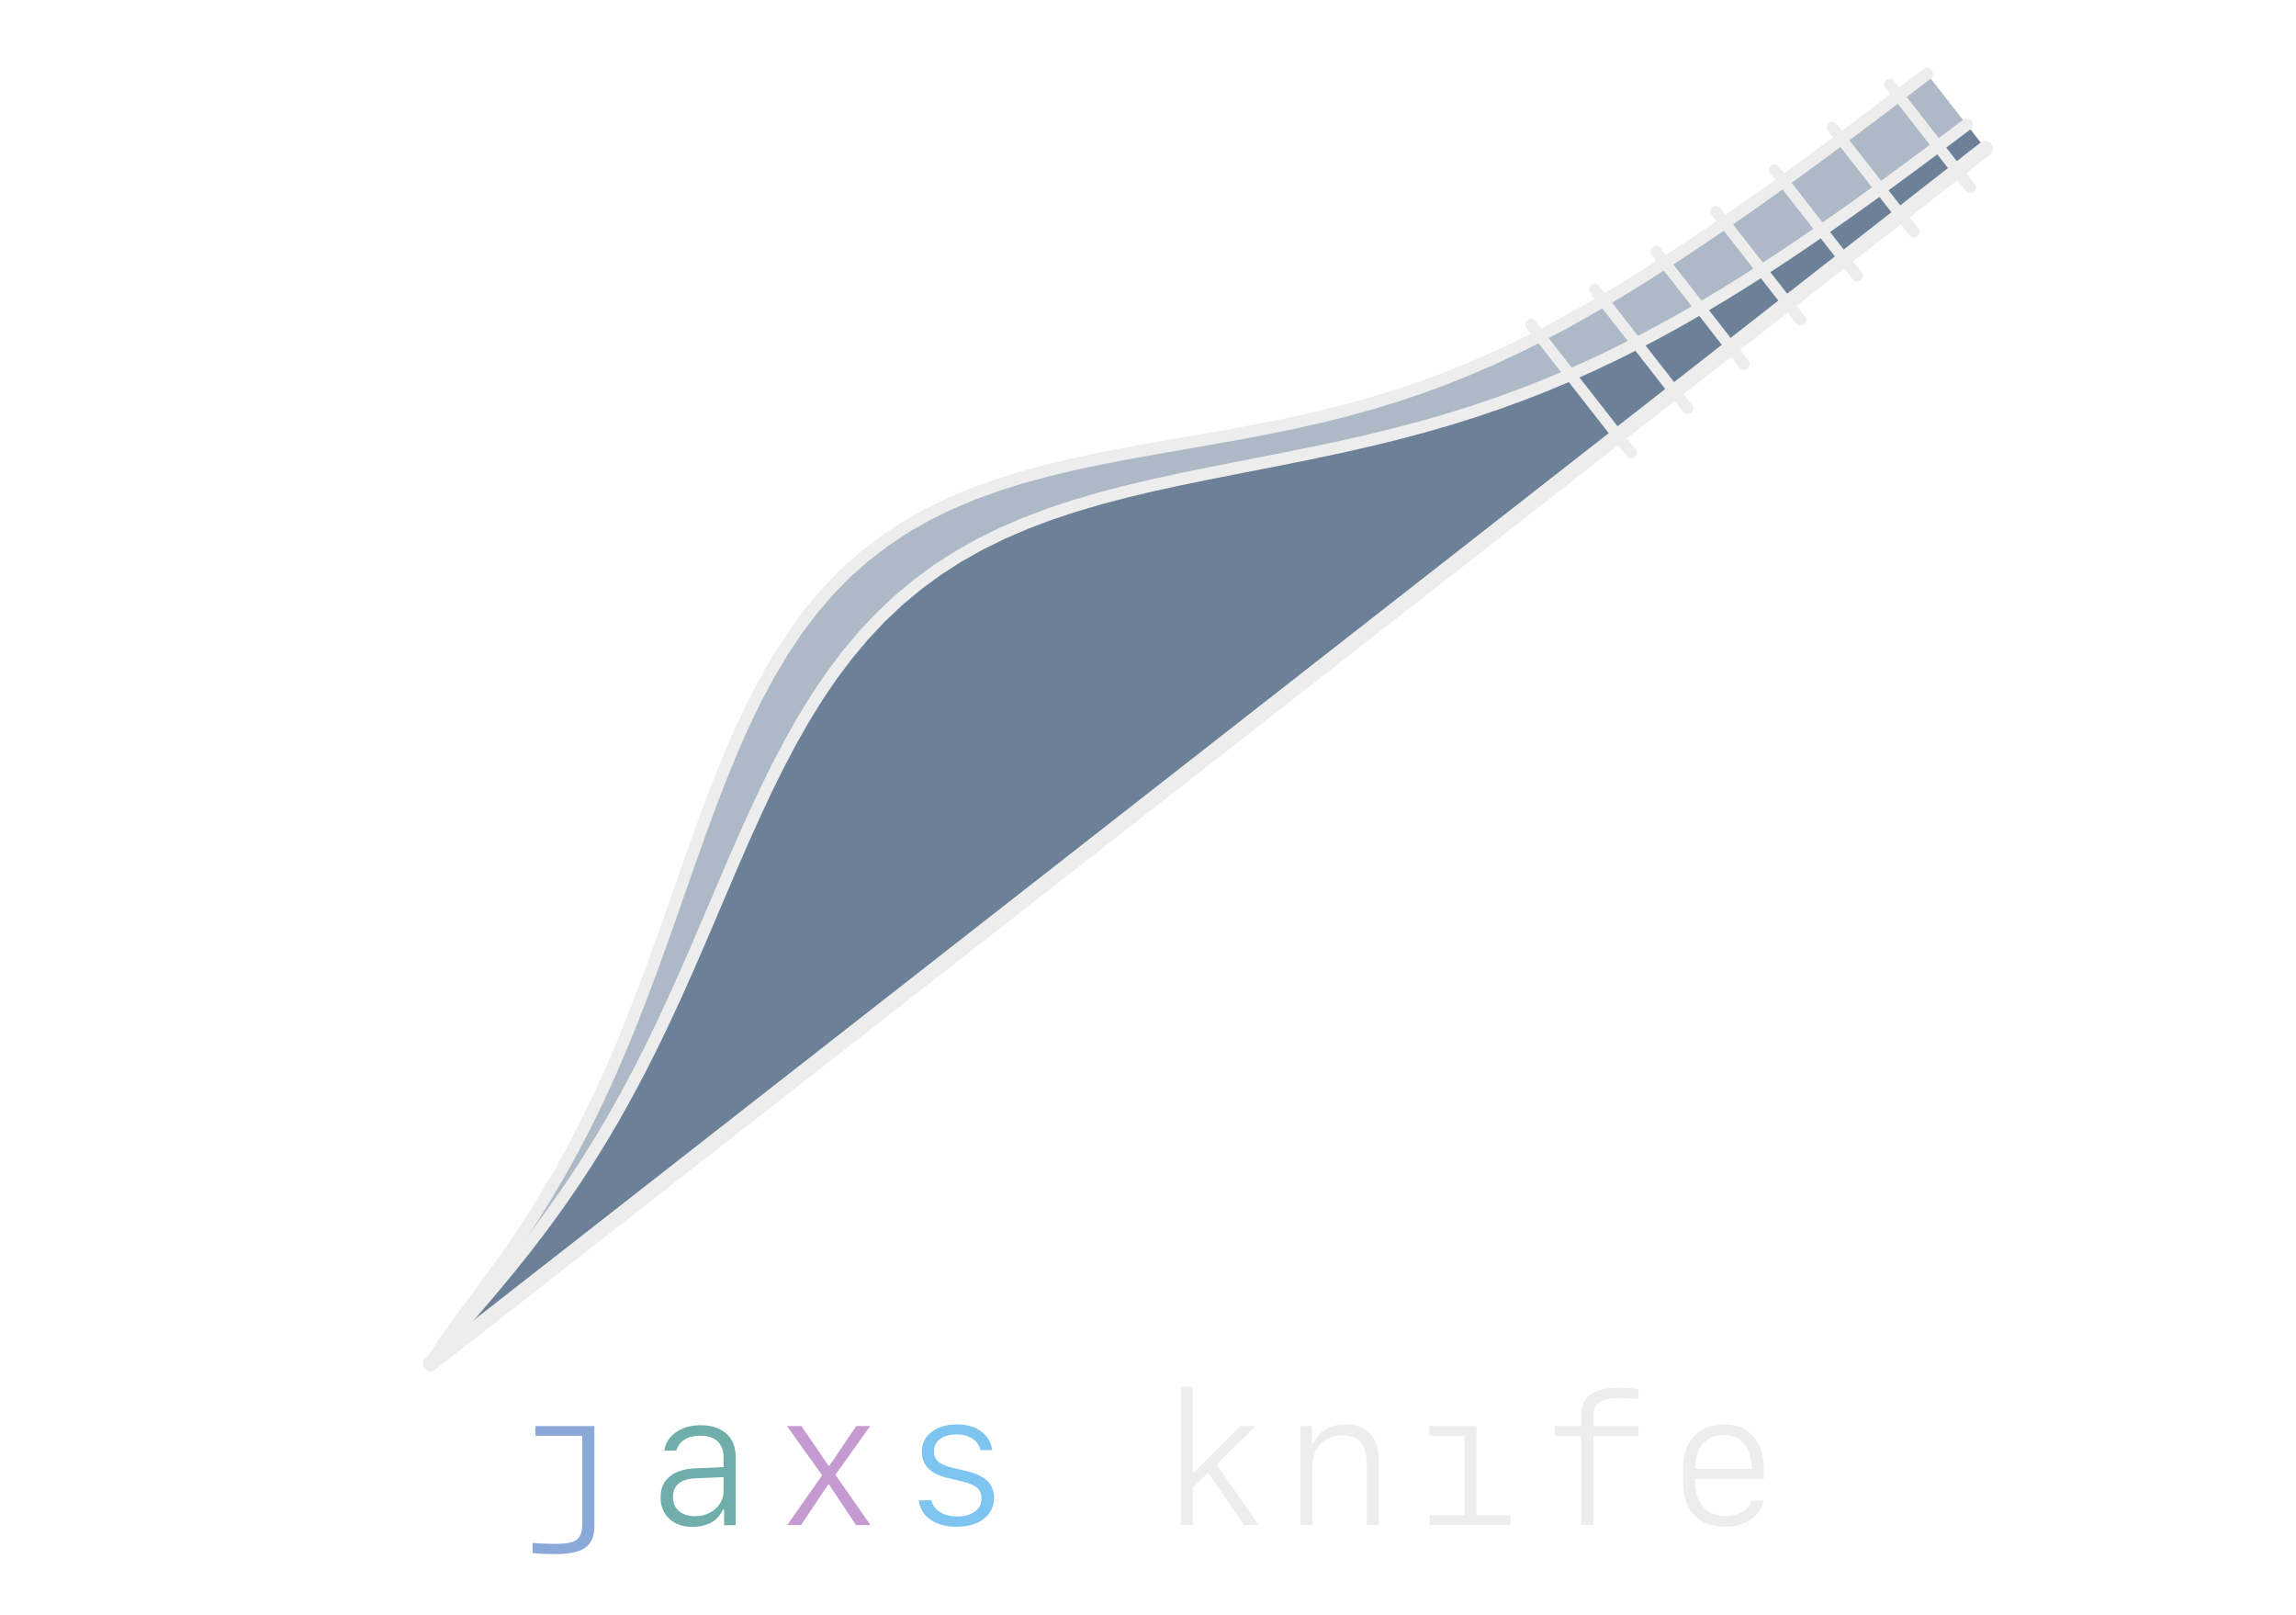
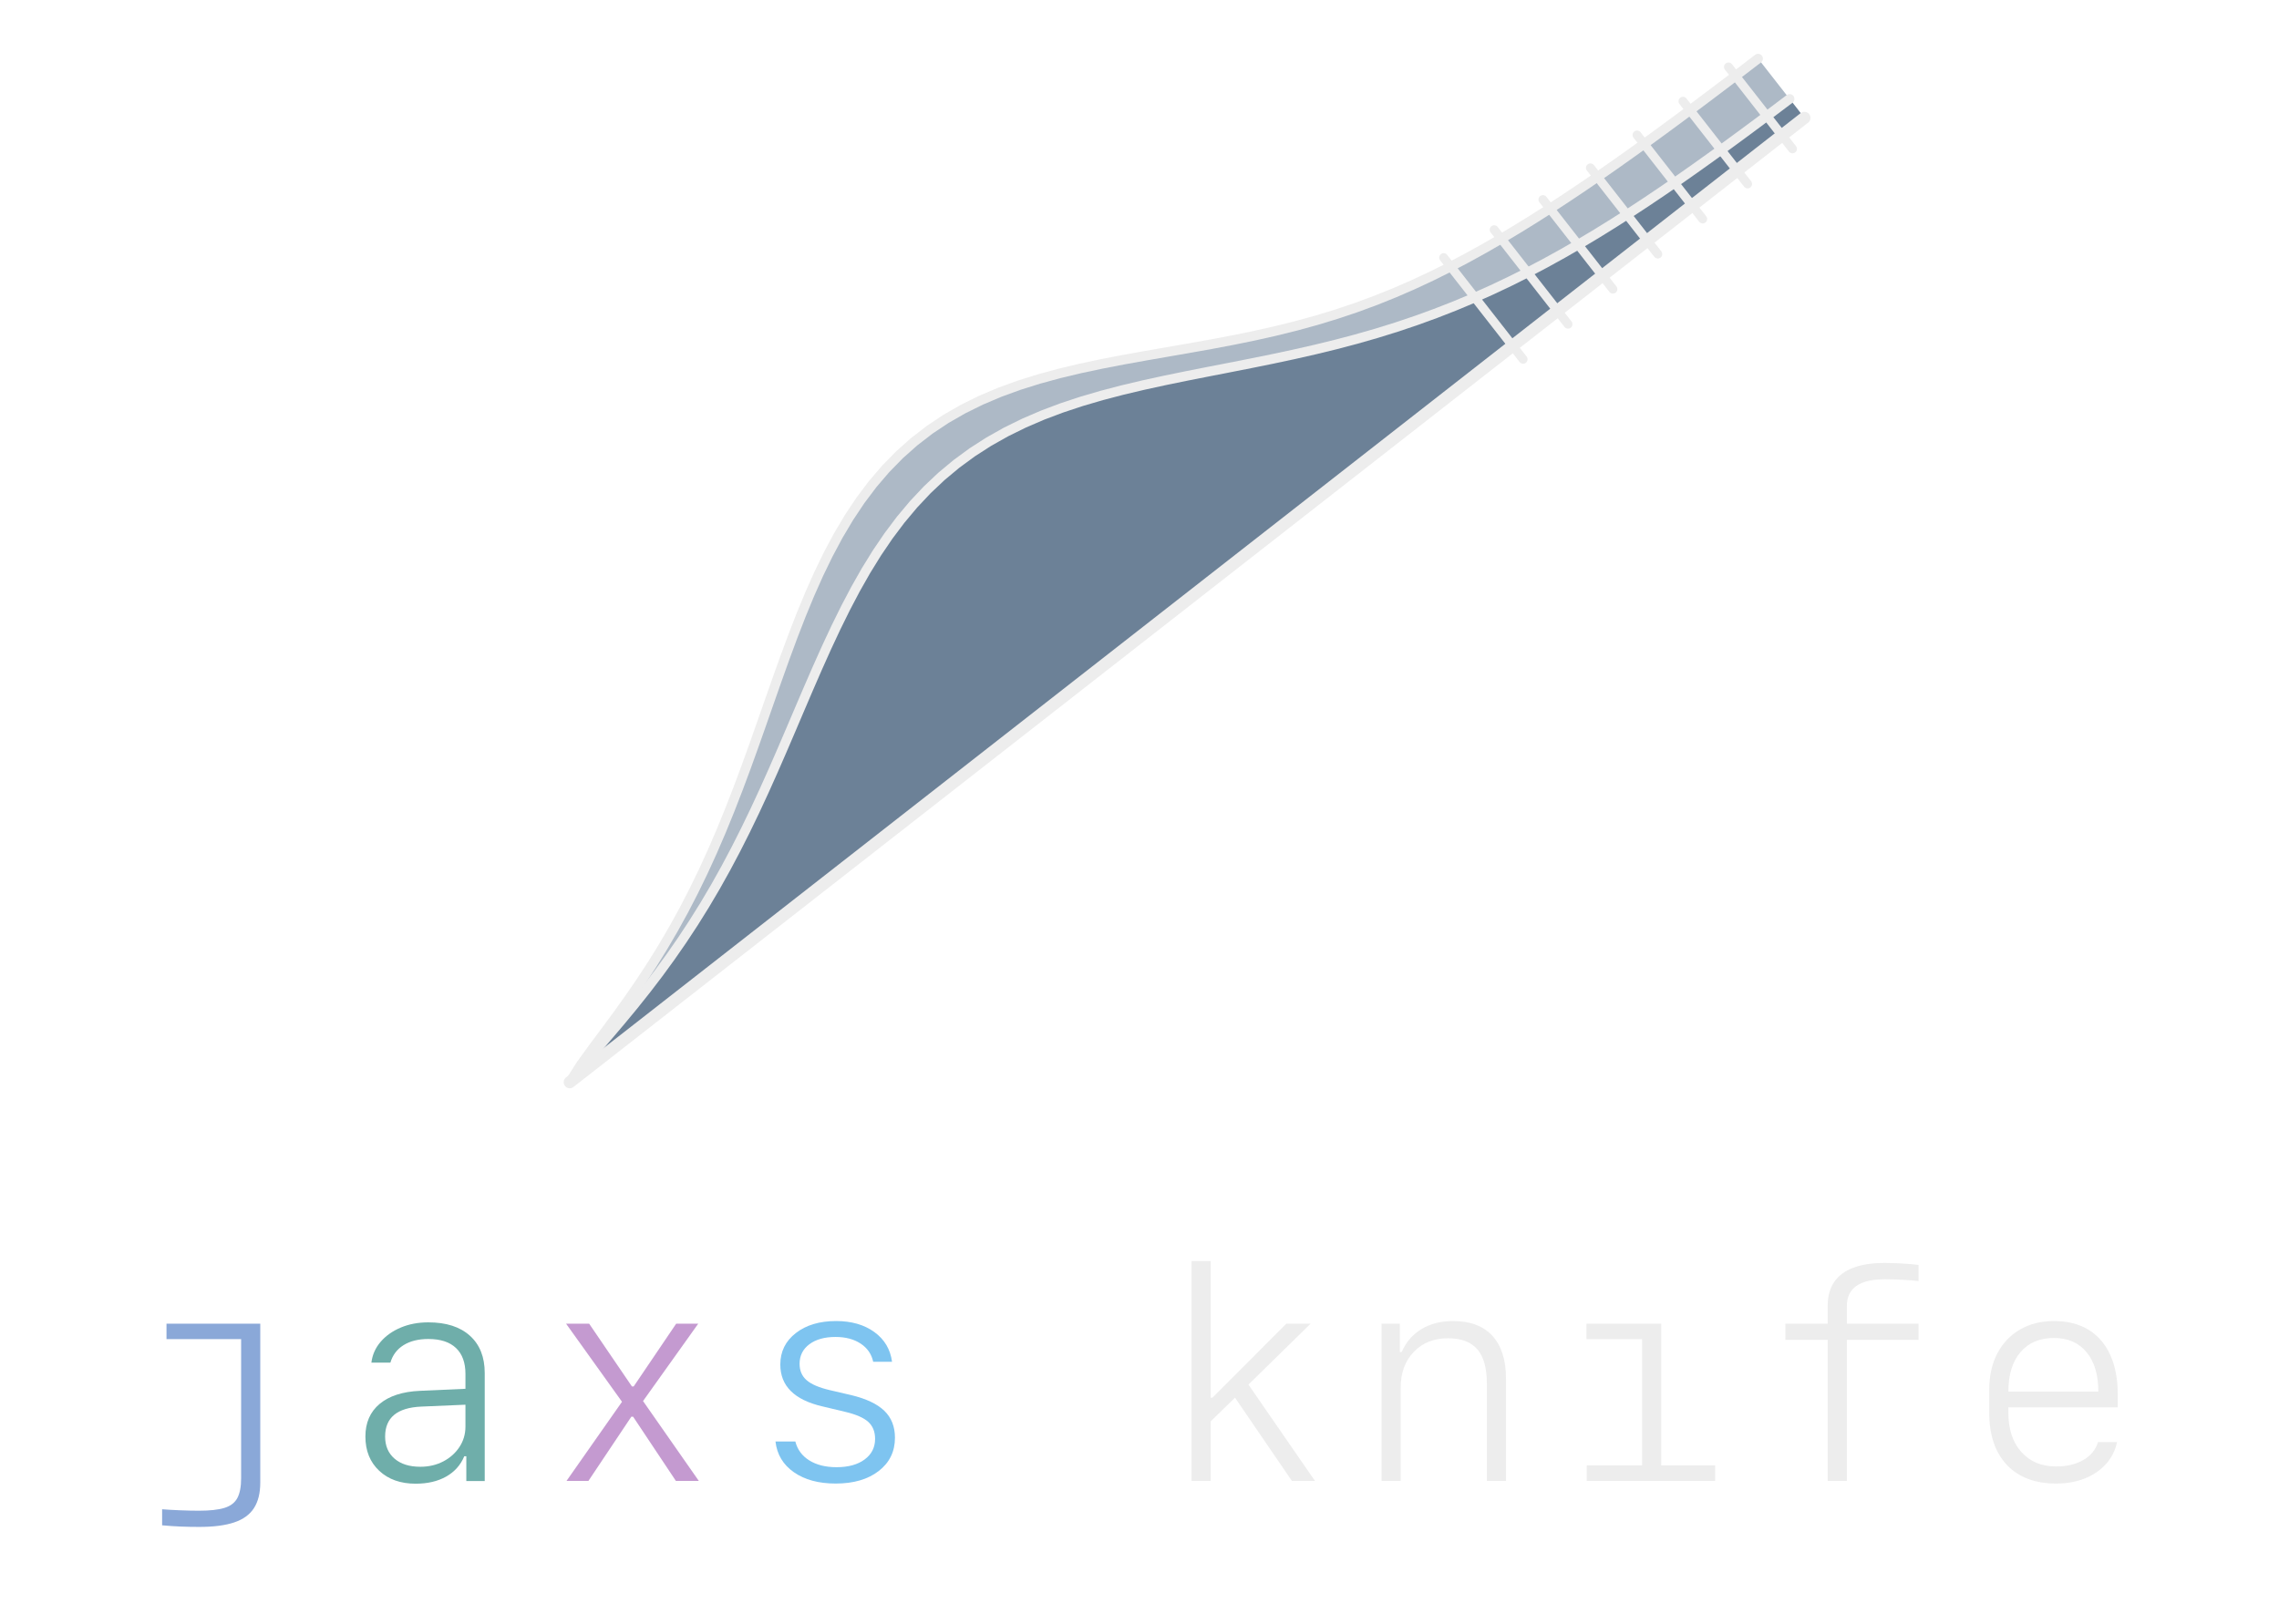
- <svg xmlns="http://www.w3.org/2000/svg" viewBox="0 0 256 180" role="img" aria-label="jaxs-knife">
-   <g transform="translate(48 152) rotate(-38)">
+ <svg xmlns="http://www.w3.org/2000/svg" viewBox="0 0 320 228" role="img" aria-label="jaxs-knife">
+   <g transform="translate(80 152) rotate(-38)">
    <path d="M 0.000 0 L 0.000 -0.001 L 2.750 -0.974 L 5.500 -1.770 L 8.250 -2.523 L 11.000 -3.290 L 13.750 -4.097 L 16.500 -4.963 L 19.250 -5.898 L 22.000 -6.910 L 24.750 -8.003 L 27.500 -9.180 L 30.250 -10.443 L 33.000 -11.789 L 35.750 -13.217 L 38.500 -14.722 L 41.250 -16.297 L 44.000 -17.934 L 46.750 -19.623 L 49.500 -21.352 L 52.250 -23.107 L 55.000 -24.874 L 57.750 -26.635 L 60.500 -28.374 L 63.250 -30.071 L 66.000 -31.710 L 68.750 -33.270 L 71.500 -34.733 L 74.250 -36.081 L 77.000 -37.298 L 79.750 -38.368 L 82.500 -39.278 L 85.250 -40.015 L 88.000 -40.571 L 90.750 -40.939 L 93.500 -41.115 L 96.250 -41.099 L 99.000 -40.891 L 101.750 -40.498 L 104.500 -39.926 L 107.250 -39.187 L 110.000 -38.293 L 112.750 -37.260 L 115.500 -36.104 L 118.250 -34.845 L 121.000 -33.502 L 123.750 -32.095 L 126.500 -30.646 L 129.250 -29.176 L 132.000 -27.704 L 134.750 -26.250 L 137.500 -24.831 L 140.250 -23.463 L 143.000 -22.159 L 145.750 -20.930 L 148.500 -19.783 L 151.250 -18.724 L 154.000 -17.754 L 156.750 -16.873 L 159.500 -16.079 L 162.250 -15.368 L 165.000 -14.734 L 167.750 -14.170 L 170.500 -13.671 L 173.250 -13.231 L 176.000 -12.842 L 178.750 -12.500 L 181.500 -12.200 L 184.250 -11.937 L 187.000 -11.707 L 189.750 -11.508 L 192.500 -11.335 L 195.250 -11.186 L 198.000 -11.059 L 200.750 -10.951 L 203.500 -10.859 L 206.250 -10.783 L 209.000 -10.719 L 211.750 -10.667 L 214.500 -10.624 L 217.250 -10.590 L 220.000 -10.562 L 220.000 0 Z" fill="#3D5A78" fill-opacity="0.42" />
    <path d="M 0.000 0 L 0.000 -0.000 L 2.750 -0.692 L 5.500 -1.267 L 8.250 -1.819 L 11.000 -2.389 L 13.750 -2.996 L 16.500 -3.655 L 19.250 -4.373 L 22.000 -5.158 L 24.750 -6.013 L 27.500 -6.942 L 30.250 -7.947 L 33.000 -9.027 L 35.750 -10.183 L 38.500 -11.410 L 41.250 -12.704 L 44.000 -14.060 L 46.750 -15.471 L 49.500 -16.926 L 52.250 -18.415 L 55.000 -19.927 L 57.750 -21.446 L 60.500 -22.960 L 63.250 -24.451 L 66.000 -25.905 L 68.750 -27.303 L 71.500 -28.630 L 74.250 -29.869 L 77.000 -31.005 L 79.750 -32.022 L 82.500 -32.907 L 85.250 -33.648 L 88.000 -34.235 L 90.750 -34.661 L 93.500 -34.919 L 96.250 -35.006 L 99.000 -34.923 L 101.750 -34.670 L 104.500 -34.253 L 107.250 -33.678 L 110.000 -32.956 L 112.750 -32.096 L 115.500 -31.112 L 118.250 -30.019 L 121.000 -28.833 L 123.750 -27.570 L 126.500 -26.247 L 129.250 -24.882 L 132.000 -23.491 L 134.750 -22.091 L 137.500 -20.698 L 140.250 -19.325 L 143.000 -17.986 L 145.750 -16.691 L 148.500 -15.450 L 151.250 -14.270 L 154.000 -13.157 L 156.750 -12.115 L 159.500 -11.146 L 162.250 -10.250 L 165.000 -9.427 L 167.750 -8.675 L 170.500 -7.992 L 173.250 -7.375 L 176.000 -6.821 L 178.750 -6.325 L 181.500 -5.884 L 184.250 -5.494 L 187.000 -5.150 L 189.750 -4.850 L 192.500 -4.588 L 195.250 -4.361 L 198.000 -4.166 L 200.750 -3.999 L 203.500 -3.858 L 206.250 -3.738 L 209.000 -3.637 L 211.750 -3.553 L 214.500 -3.483 L 217.250 -3.425 L 220.000 -3.378 L 220.000 0 Z" fill="#2C4A68" fill-opacity="0.50" />
    <path d="M 0.000 -0.001 L 2.750 -0.974 L 5.500 -1.770 L 8.250 -2.523 L 11.000 -3.290 L 13.750 -4.097 L 16.500 -4.963 L 19.250 -5.898 L 22.000 -6.910 L 24.750 -8.003 L 27.500 -9.180 L 30.250 -10.443 L 33.000 -11.789 L 35.750 -13.217 L 38.500 -14.722 L 41.250 -16.297 L 44.000 -17.934 L 46.750 -19.623 L 49.500 -21.352 L 52.250 -23.107 L 55.000 -24.874 L 57.750 -26.635 L 60.500 -28.374 L 63.250 -30.071 L 66.000 -31.710 L 68.750 -33.270 L 71.500 -34.733 L 74.250 -36.081 L 77.000 -37.298 L 79.750 -38.368 L 82.500 -39.278 L 85.250 -40.015 L 88.000 -40.571 L 90.750 -40.939 L 93.500 -41.115 L 96.250 -41.099 L 99.000 -40.891 L 101.750 -40.498 L 104.500 -39.926 L 107.250 -39.187 L 110.000 -38.293 L 112.750 -37.260 L 115.500 -36.104 L 118.250 -34.845 L 121.000 -33.502 L 123.750 -32.095 L 126.500 -30.646 L 129.250 -29.176 L 132.000 -27.704 L 134.750 -26.250 L 137.500 -24.831 L 140.250 -23.463 L 143.000 -22.159 L 145.750 -20.930 L 148.500 -19.783 L 151.250 -18.724 L 154.000 -17.754 L 156.750 -16.873 L 159.500 -16.079 L 162.250 -15.368 L 165.000 -14.734 L 167.750 -14.170 L 170.500 -13.671 L 173.250 -13.231 L 176.000 -12.842 L 178.750 -12.500 L 181.500 -12.200 L 184.250 -11.937 L 187.000 -11.707 L 189.750 -11.508 L 192.500 -11.335 L 195.250 -11.186 L 198.000 -11.059 L 200.750 -10.951 L 203.500 -10.859 L 206.250 -10.783 L 209.000 -10.719 L 211.750 -10.667 L 214.500 -10.624 L 217.250 -10.590 L 220.000 -10.562" fill="none" stroke="#EDEDED" stroke-width="1.35" stroke-linecap="round" stroke-linejoin="round" />
    <path d="M 0.000 -0.000 L 2.750 -0.692 L 5.500 -1.267 L 8.250 -1.819 L 11.000 -2.389 L 13.750 -2.996 L 16.500 -3.655 L 19.250 -4.373 L 22.000 -5.158 L 24.750 -6.013 L 27.500 -6.942 L 30.250 -7.947 L 33.000 -9.027 L 35.750 -10.183 L 38.500 -11.410 L 41.250 -12.704 L 44.000 -14.060 L 46.750 -15.471 L 49.500 -16.926 L 52.250 -18.415 L 55.000 -19.927 L 57.750 -21.446 L 60.500 -22.960 L 63.250 -24.451 L 66.000 -25.905 L 68.750 -27.303 L 71.500 -28.630 L 74.250 -29.869 L 77.000 -31.005 L 79.750 -32.022 L 82.500 -32.907 L 85.250 -33.648 L 88.000 -34.235 L 90.750 -34.661 L 93.500 -34.919 L 96.250 -35.006 L 99.000 -34.923 L 101.750 -34.670 L 104.500 -34.253 L 107.250 -33.678 L 110.000 -32.956 L 112.750 -32.096 L 115.500 -31.112 L 118.250 -30.019 L 121.000 -28.833 L 123.750 -27.570 L 126.500 -26.247 L 129.250 -24.882 L 132.000 -23.491 L 134.750 -22.091 L 137.500 -20.698 L 140.250 -19.325 L 143.000 -17.986 L 145.750 -16.691 L 148.500 -15.450 L 151.250 -14.270 L 154.000 -13.157 L 156.750 -12.115 L 159.500 -11.146 L 162.250 -10.250 L 165.000 -9.427 L 167.750 -8.675 L 170.500 -7.992 L 173.250 -7.375 L 176.000 -6.821 L 178.750 -6.325 L 181.500 -5.884 L 184.250 -5.494 L 187.000 -5.150 L 189.750 -4.850 L 192.500 -4.588 L 195.250 -4.361 L 198.000 -4.166 L 200.750 -3.999 L 203.500 -3.858 L 206.250 -3.738 L 209.000 -3.637 L 211.750 -3.553 L 214.500 -3.483 L 217.250 -3.425 L 220.000 -3.378" fill="none" stroke="#EDEDED" stroke-width="1.35" stroke-linecap="round" stroke-linejoin="round" />
    <line x1="0.000" y1="0" x2="220.000" y2="0" stroke="#EDEDED" stroke-width="1.7" stroke-linecap="round" />
    <line x1="168.000" y1="2.4" x2="168.000" y2="-15.722" stroke="#EDEDED" stroke-width="1.25" stroke-linecap="round" />
    <line x1="176.000" y1="2.4" x2="176.000" y2="-14.442" stroke="#EDEDED" stroke-width="1.25" stroke-linecap="round" />
    <line x1="184.000" y1="2.4" x2="184.000" y2="-13.559" stroke="#EDEDED" stroke-width="1.25" stroke-linecap="round" />
    <line x1="192.000" y1="2.4" x2="192.000" y2="-12.965" stroke="#EDEDED" stroke-width="1.25" stroke-linecap="round" />
    <line x1="200.000" y1="2.4" x2="200.000" y2="-12.578" stroke="#EDEDED" stroke-width="1.25" stroke-linecap="round" />
    <line x1="208.000" y1="2.4" x2="208.000" y2="-12.341" stroke="#EDEDED" stroke-width="1.25" stroke-linecap="round" />
    <line x1="216.000" y1="2.4" x2="216.000" y2="-12.204" stroke="#EDEDED" stroke-width="1.25" stroke-linecap="round" />
  </g>
-   <path d="M66.272 158.957V170.123Q66.272 171.22 65.831 171.907Q65.39 172.594 64.447 172.912Q63.503 173.23 61.996 173.23Q61.299 173.23 60.673 173.204Q60.048 173.179 59.381 173.117V171.989Q59.863 172.03 60.607 172.061Q61.35 172.092 61.965 172.092Q63.124 172.092 63.765 171.892Q64.406 171.692 64.667 171.195Q64.929 170.697 64.929 169.815V160.043H59.689V158.957Z" fill="#8AA8D8" />
-   <path d="M77.181 170.195Q75.591 170.195 74.622 169.287Q73.653 168.38 73.653 166.883Q73.653 165.427 74.653 164.591Q75.653 163.755 77.478 163.673L80.677 163.53V162.484Q80.677 161.294 80.011 160.664Q79.344 160.033 78.073 160.033Q77.027 160.033 76.335 160.464Q75.643 160.895 75.407 161.694H74.074Q74.176 160.864 74.725 160.228Q75.274 159.592 76.14 159.228Q77.007 158.864 78.073 158.864Q79.949 158.864 80.99 159.802Q82.031 160.741 82.031 162.422V170.01H80.739V168.267H80.595Q80.206 169.2 79.319 169.698Q78.432 170.195 77.181 170.195ZM77.509 169.005Q78.401 169.005 79.119 168.631Q79.837 168.257 80.257 167.616Q80.677 166.975 80.677 166.186V164.647L77.57 164.781Q75.038 164.894 75.038 166.883Q75.038 167.867 75.699 168.436Q76.361 169.005 77.509 169.005Z" fill="#6FAEAA" />
-   <path d="M92.448 165.488H92.325L89.31 170.0H87.772L91.668 164.442L87.741 158.957H89.361L92.366 163.366H92.489L95.473 158.957H97.021L93.145 164.391L97.062 170.0H95.452Z" fill="#C49AD0" />
-   <path d="M102.782 161.828Q102.782 160.464 103.869 159.618Q104.956 158.772 106.699 158.772Q108.319 158.772 109.386 159.546Q110.452 160.32 110.627 161.633H109.304Q109.13 160.823 108.422 160.356Q107.714 159.89 106.658 159.89Q105.51 159.89 104.823 160.402Q104.136 160.915 104.136 161.776Q104.136 162.494 104.628 162.925Q105.12 163.355 106.248 163.622L107.745 163.971Q109.335 164.35 110.083 165.073Q110.832 165.796 110.832 166.965Q110.832 168.421 109.693 169.303Q108.555 170.185 106.669 170.185Q104.874 170.185 103.736 169.39Q102.598 168.595 102.444 167.231H103.839Q104.054 168.083 104.818 168.559Q105.582 169.036 106.73 169.036Q107.971 169.036 108.704 168.493Q109.437 167.949 109.437 167.047Q109.437 166.288 108.955 165.852Q108.473 165.417 107.345 165.15L105.715 164.76Q102.782 164.073 102.782 161.828Z" fill="#7EC4F0" />
-   <path d="M133.121 164.155 138.31 158.957H140.012L135.285 163.591L134.957 163.909L132.998 165.816V170.0H131.655V154.558H132.998V164.155ZM134.495 163.848 135.469 162.976 140.319 170.0H138.699Z" fill="#EDEDED" />
-   <path d="M144.994 170.0V158.957H146.276V160.946H146.409Q146.86 159.9 147.798 159.336Q148.737 158.772 150.018 158.772Q151.823 158.772 152.777 159.813Q153.73 160.854 153.73 162.822V170.0H152.387V163.161Q152.387 161.541 151.721 160.761Q151.054 159.982 149.66 159.982Q148.173 159.982 147.255 160.941Q146.337 161.899 146.337 163.438V170.0Z" fill="#EDEDED" />
-   <path d="M168.413 170.0H159.4V168.913H163.286V160.043H159.379V158.957H164.629V168.913H168.413Z" fill="#EDEDED" />
-   <path d="M176.317 170.0V160.095H173.344V158.957H176.317V157.685Q176.317 156.701 176.768 156.034Q177.22 155.368 178.112 155.029Q179.004 154.691 180.316 154.691Q180.901 154.691 181.634 154.737Q182.367 154.783 182.695 154.834V155.962Q182.254 155.911 181.567 155.875Q180.88 155.839 180.316 155.839Q177.66 155.839 177.66 157.726V158.957H182.695V160.095H177.66V170.0Z" fill="#EDEDED" />
-   <path d="M192.199 159.961Q190.702 159.961 189.851 160.956Q189 161.951 189 163.725H195.316Q195.316 161.961 194.491 160.961Q193.666 159.961 192.199 159.961ZM195.296 167.272H196.629Q196.444 168.154 195.855 168.811Q195.265 169.467 194.368 169.826Q193.471 170.185 192.353 170.185Q190.128 170.185 188.892 168.872Q187.657 167.56 187.657 165.201V163.591Q187.657 162.135 188.221 161.053Q188.785 159.972 189.81 159.372Q190.836 158.772 192.199 158.772Q193.625 158.772 194.624 159.382Q195.624 159.992 196.152 161.151Q196.68 162.31 196.68 163.96V164.832H189V165.211Q189 166.944 189.908 167.965Q190.815 168.985 192.353 168.985Q193.481 168.985 194.26 168.534Q195.04 168.083 195.296 167.272Z" fill="#EDEDED" />
+   <path d="M36.544 185.913V208.246Q36.544 210.44 35.662 211.814Q34.78 213.188 32.893 213.824Q31.007 214.46 27.992 214.46Q26.597 214.46 25.347 214.409Q24.096 214.357 22.763 214.234V211.979Q23.726 212.061 25.213 212.122Q26.7 212.184 27.931 212.184Q30.248 212.184 31.53 211.784Q32.811 211.384 33.334 210.389Q33.857 209.395 33.857 207.631V188.087H23.378V185.913Z" fill="#8AA8D8" />
+   <path d="M58.362 208.39Q55.183 208.39 53.245 206.575Q51.307 204.76 51.307 201.766Q51.307 198.854 53.306 197.182Q55.306 195.511 58.956 195.347L65.355 195.06V192.968Q65.355 190.589 64.022 189.328Q62.689 188.066 60.146 188.066Q58.054 188.066 56.67 188.928Q55.285 189.789 54.814 191.389H52.148Q52.353 189.728 53.45 188.456Q54.547 187.185 56.28 186.457Q58.013 185.729 60.146 185.729Q63.899 185.729 65.98 187.605Q68.062 189.481 68.062 192.845V208.021H65.478V204.534H65.191Q64.411 206.4 62.638 207.395Q60.864 208.39 58.362 208.39ZM59.018 206.011Q60.802 206.011 62.238 205.262Q63.673 204.514 64.514 203.232Q65.355 201.95 65.355 200.371V197.295L59.141 197.562Q54.076 197.787 54.076 201.766Q54.076 203.734 55.398 204.873Q56.721 206.011 59.018 206.011Z" fill="#6FAEAA" />
+   <path d="M88.895 198.977H88.649L82.62 208.0H79.544L87.337 196.885L79.482 185.913H82.722L88.731 194.731H88.977L94.945 185.913H98.042L90.29 196.782L98.124 208.0H94.904Z" fill="#C49AD0" />
+   <path d="M109.565 191.655Q109.565 188.928 111.739 187.236Q113.912 185.544 117.399 185.544Q120.639 185.544 122.772 187.092Q124.905 188.641 125.253 191.266H122.608Q122.259 189.646 120.844 188.712Q119.429 187.779 117.317 187.779Q115.02 187.779 113.646 188.805Q112.272 189.83 112.272 191.553Q112.272 192.988 113.256 193.85Q114.241 194.711 116.496 195.244L119.491 195.941Q122.669 196.7 124.166 198.146Q125.663 199.592 125.663 201.93Q125.663 204.842 123.387 206.605Q121.111 208.369 117.337 208.369Q113.748 208.369 111.472 206.78Q109.196 205.19 108.888 202.463H111.677Q112.108 204.165 113.636 205.119Q115.163 206.072 117.46 206.072Q119.942 206.072 121.408 204.985Q122.874 203.898 122.874 202.094Q122.874 200.576 121.91 199.705Q120.947 198.833 118.691 198.3L115.43 197.521Q109.565 196.146 109.565 191.655Z" fill="#7EC4F0" />
+   <path d="M170.242 196.311 180.619 185.913H184.024L174.57 195.183L173.913 195.818L169.996 199.633V208.0H167.31V177.115H169.996V196.311ZM172.99 195.695 174.939 193.952 184.639 208.0H181.399Z" fill="#EDEDED" />
+   <path d="M193.988 208.0V185.913H196.551V189.892H196.818Q197.72 187.8 199.597 186.672Q201.473 185.544 204.037 185.544Q207.646 185.544 209.553 187.625Q211.461 189.707 211.461 193.645V208.0H208.774V194.321Q208.774 191.081 207.441 189.522Q206.108 187.964 203.319 187.964Q200.345 187.964 198.51 189.881Q196.675 191.799 196.675 194.875V208.0Z" fill="#EDEDED" />
+   <path d="M240.825 208.0H222.799V205.826H230.571V188.087H222.758V185.913H233.258V205.826H240.825Z" fill="#EDEDED" />
+   <path d="M256.634 208.0V188.189H250.687V185.913H256.634V183.37Q256.634 181.401 257.537 180.068Q258.439 178.735 260.223 178.059Q262.008 177.382 264.633 177.382Q265.801 177.382 267.268 177.474Q268.734 177.566 269.39 177.669V179.925Q268.508 179.822 267.134 179.75Q265.76 179.679 264.633 179.679Q259.321 179.679 259.321 183.452V185.913H269.39V188.189H259.321V208.0Z" fill="#EDEDED" />
+   <path d="M288.399 187.923Q285.404 187.923 283.702 189.912Q282 191.901 282 195.449H294.633Q294.633 191.922 292.982 189.922Q291.331 187.923 288.399 187.923ZM294.592 202.545H297.258Q296.889 204.309 295.71 205.621Q294.53 206.934 292.736 207.651Q290.942 208.369 288.706 208.369Q284.256 208.369 281.785 205.744Q279.314 203.119 279.314 198.402V195.183Q279.314 192.271 280.442 190.107Q281.569 187.943 283.62 186.744Q285.671 185.544 288.399 185.544Q291.249 185.544 293.249 186.764Q295.248 187.984 296.304 190.302Q297.361 192.619 297.361 195.921V197.664H282V198.423Q282 201.889 283.815 203.929Q285.63 205.97 288.706 205.97Q290.962 205.97 292.521 205.067Q294.079 204.165 294.592 202.545Z" fill="#EDEDED" />
</svg>
